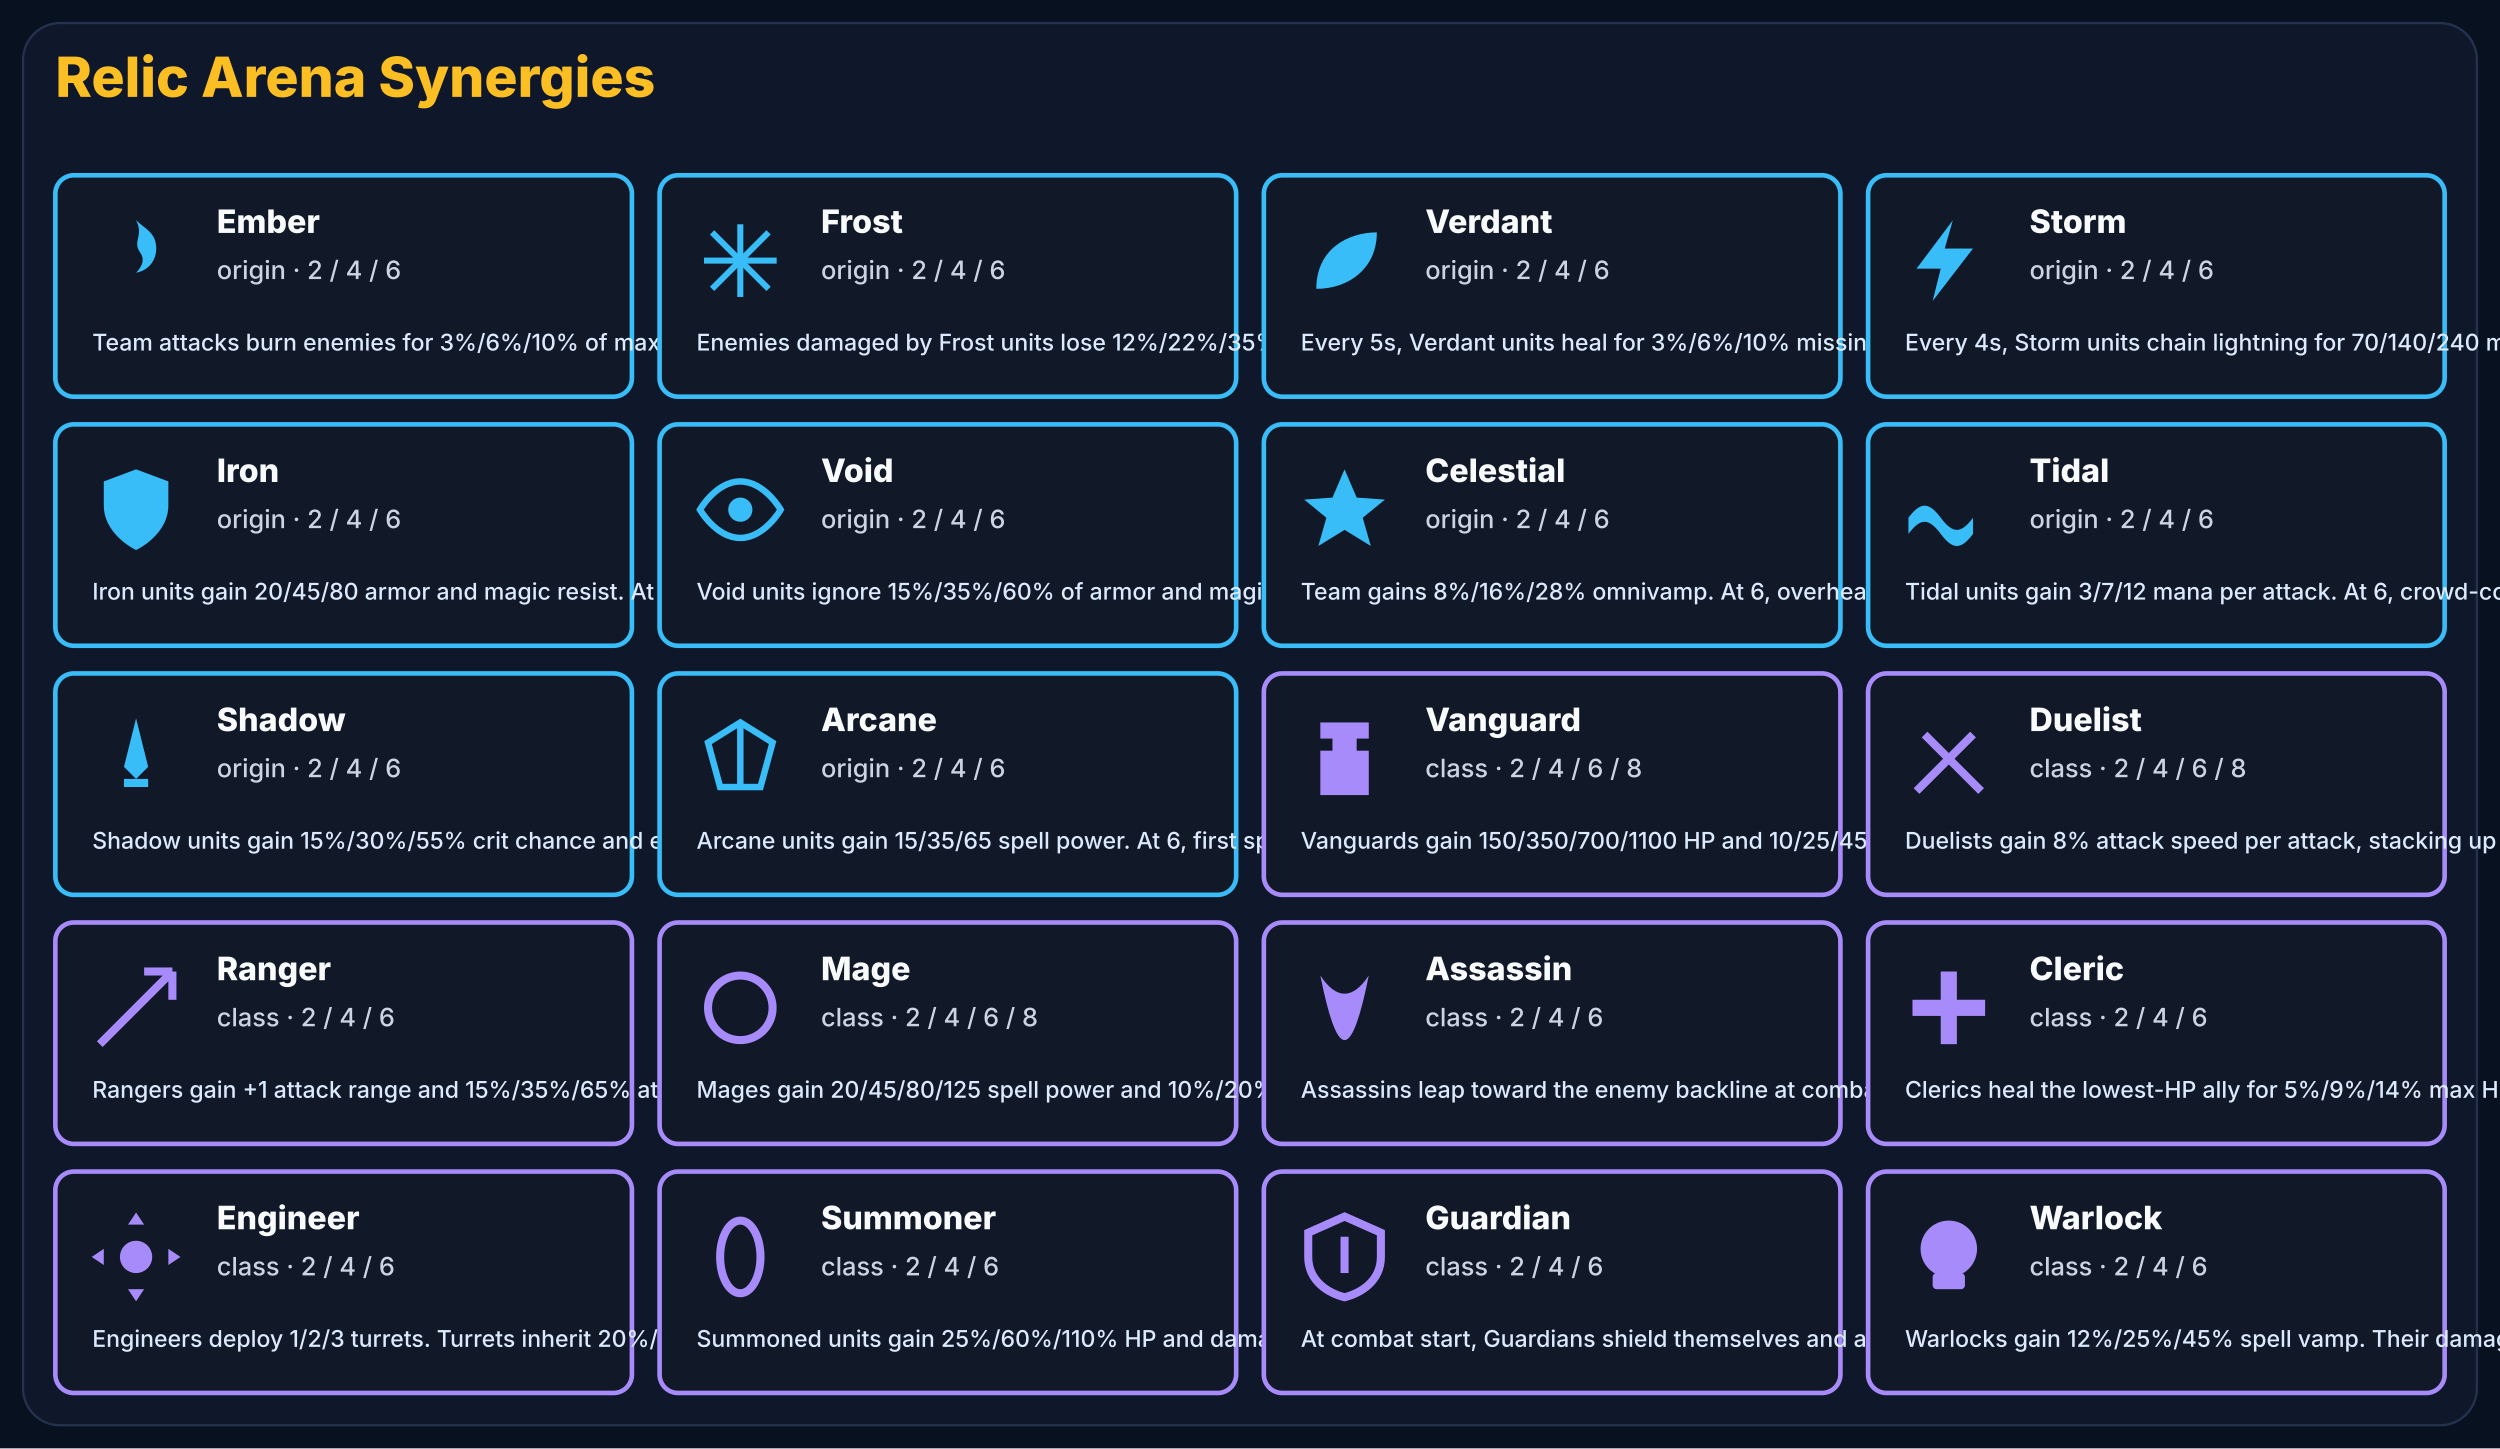
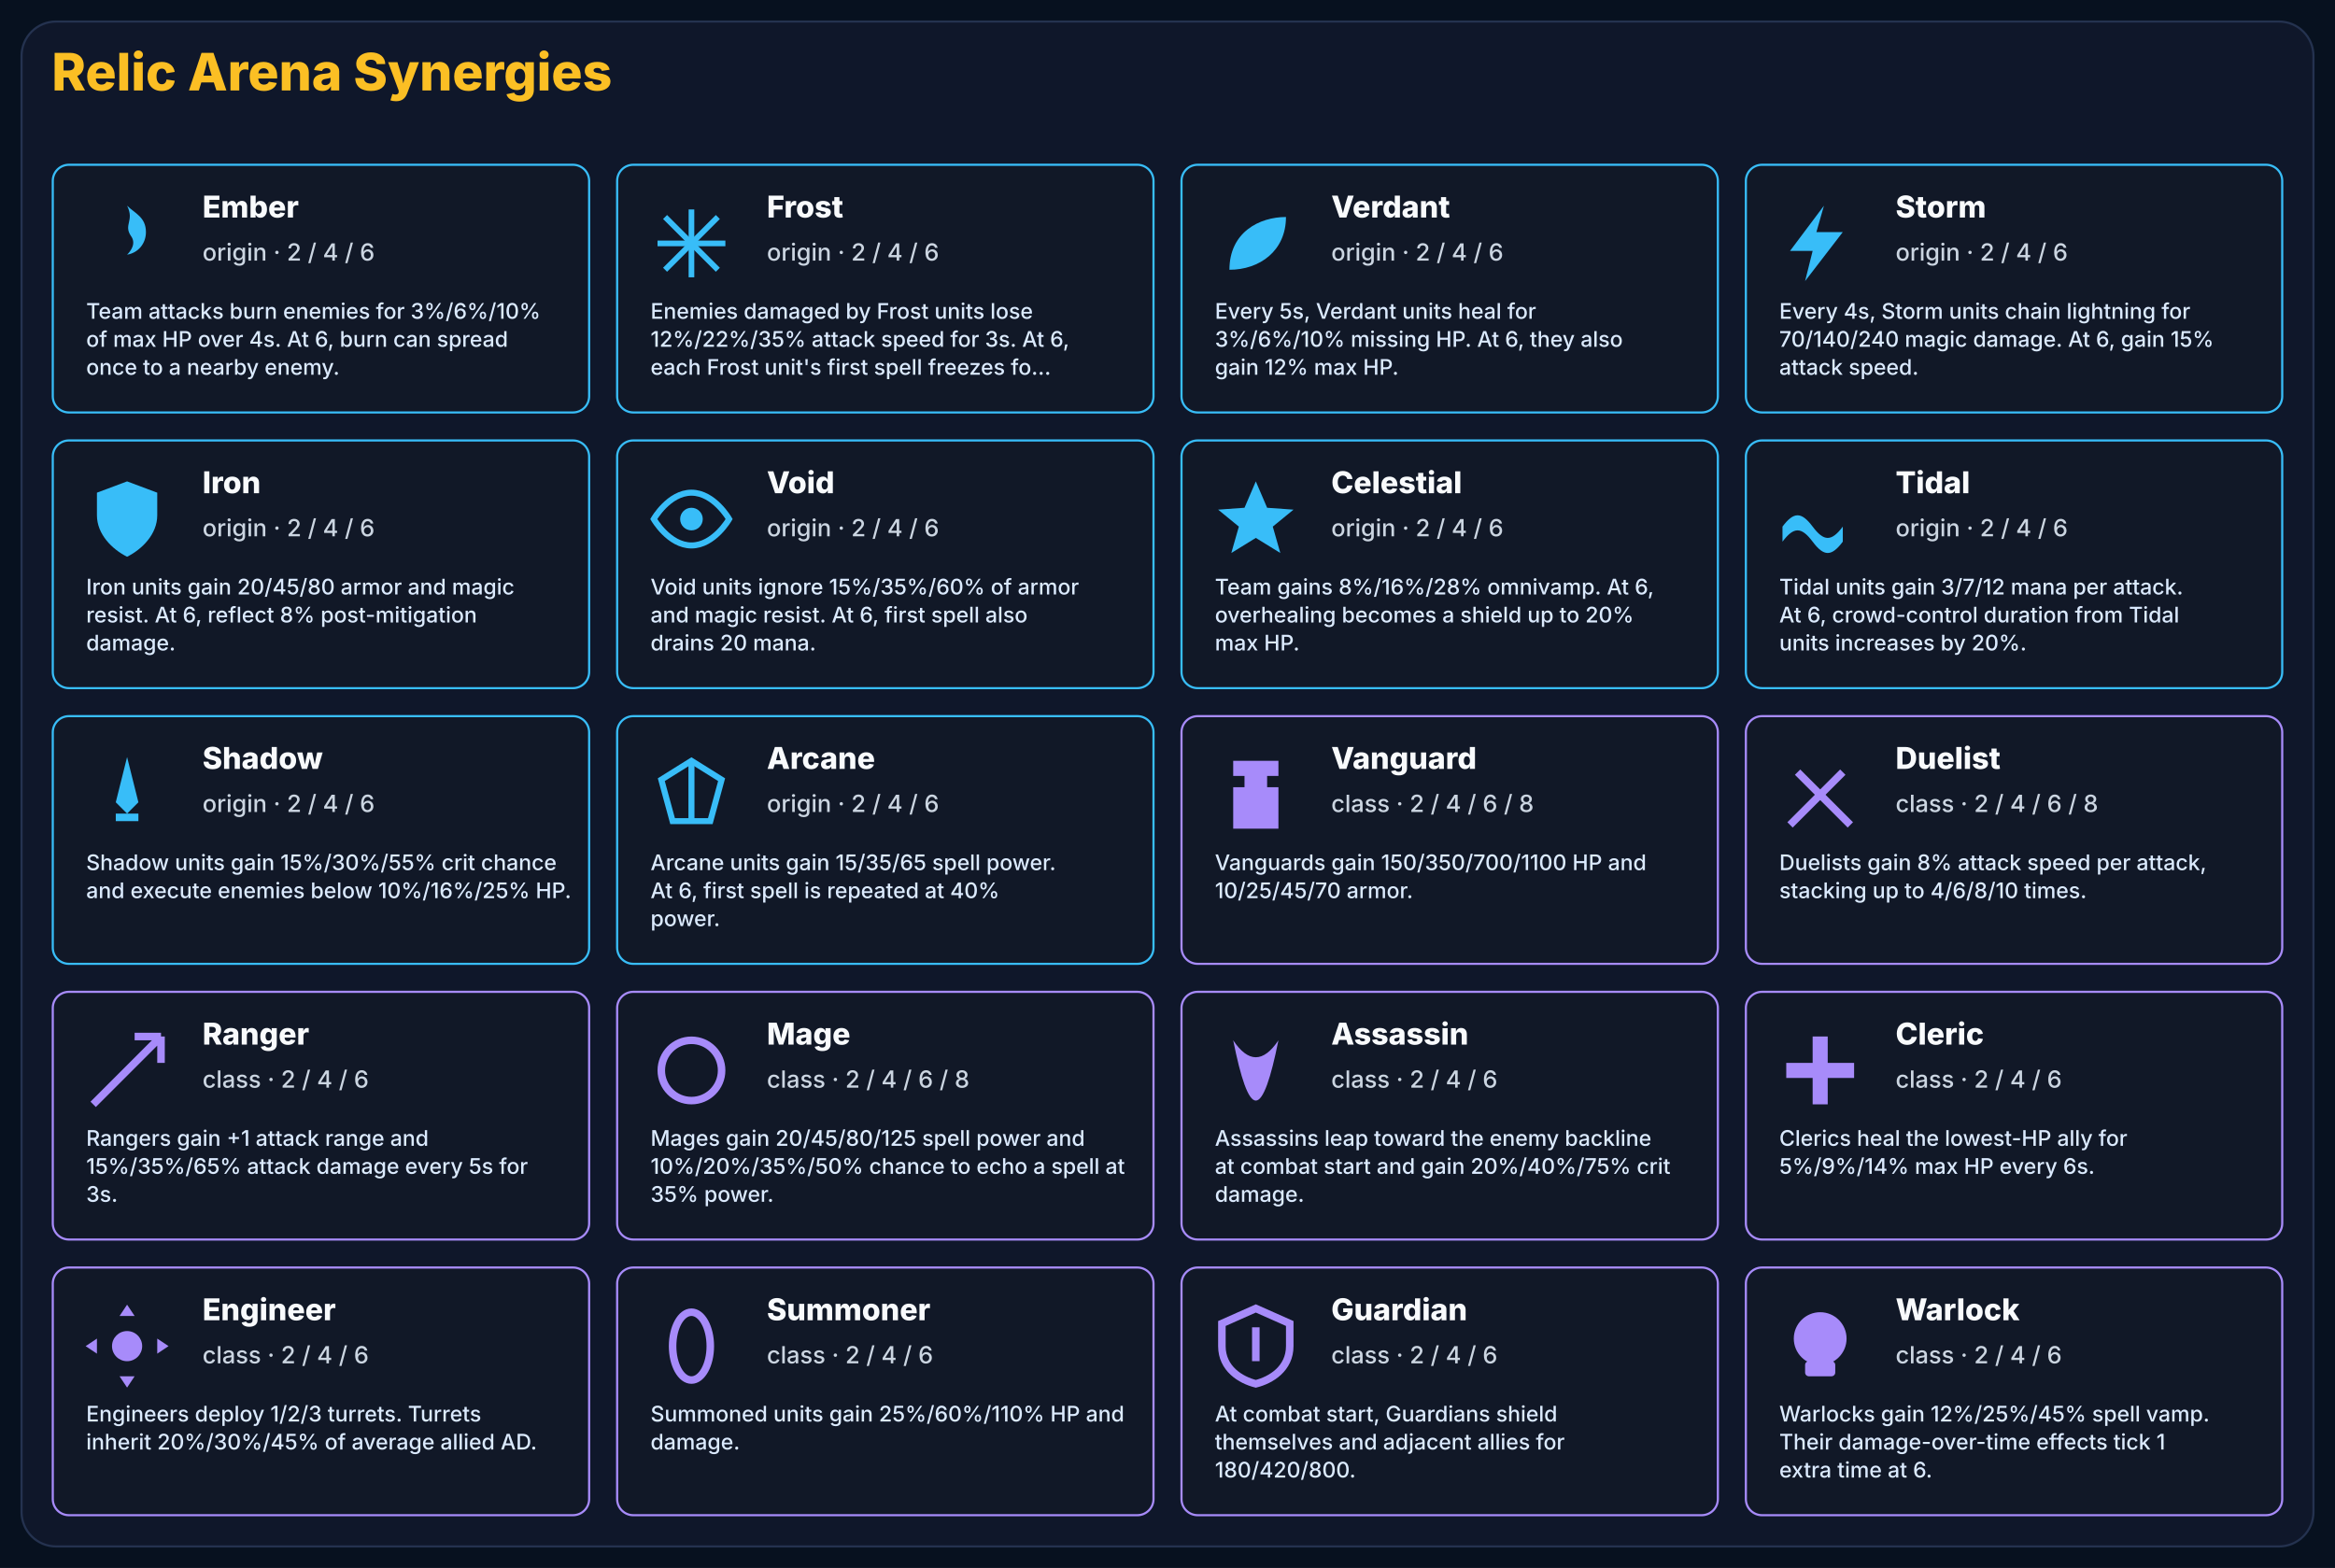
- <svg xmlns="http://www.w3.org/2000/svg" width="1084" height="628" viewBox="0 0 1084 628" role="img" aria-label="Relic Arena Synergies">
+ <svg xmlns="http://www.w3.org/2000/svg" width="1084" height="728" viewBox="0 0 1084 728" role="img" aria-label="Relic Arena Synergies">
+   <defs>
+     <clipPath id="clip-0">
+       <rect x="24" y="76" width="250" height="116" rx="8" />
+     </clipPath>
+     <clipPath id="clip-1">
+       <rect x="286" y="76" width="250" height="116" rx="8" />
+     </clipPath>
+     <clipPath id="clip-2">
+       <rect x="548" y="76" width="250" height="116" rx="8" />
+     </clipPath>
+     <clipPath id="clip-3">
+       <rect x="810" y="76" width="250" height="116" rx="8" />
+     </clipPath>
+     <clipPath id="clip-4">
+       <rect x="24" y="204" width="250" height="116" rx="8" />
+     </clipPath>
+     <clipPath id="clip-5">
+       <rect x="286" y="204" width="250" height="116" rx="8" />
+     </clipPath>
+     <clipPath id="clip-6">
+       <rect x="548" y="204" width="250" height="116" rx="8" />
+     </clipPath>
+     <clipPath id="clip-7">
+       <rect x="810" y="204" width="250" height="116" rx="8" />
+     </clipPath>
+     <clipPath id="clip-8">
+       <rect x="24" y="332" width="250" height="116" rx="8" />
+     </clipPath>
+     <clipPath id="clip-9">
+       <rect x="286" y="332" width="250" height="116" rx="8" />
+     </clipPath>
+     <clipPath id="clip-10">
+       <rect x="548" y="332" width="250" height="116" rx="8" />
+     </clipPath>
+     <clipPath id="clip-11">
+       <rect x="810" y="332" width="250" height="116" rx="8" />
+     </clipPath>
+     <clipPath id="clip-12">
+       <rect x="24" y="460" width="250" height="116" rx="8" />
+     </clipPath>
+     <clipPath id="clip-13">
+       <rect x="286" y="460" width="250" height="116" rx="8" />
+     </clipPath>
+     <clipPath id="clip-14">
+       <rect x="548" y="460" width="250" height="116" rx="8" />
+     </clipPath>
+     <clipPath id="clip-15">
+       <rect x="810" y="460" width="250" height="116" rx="8" />
+     </clipPath>
+     <clipPath id="clip-16">
+       <rect x="24" y="588" width="250" height="116" rx="8" />
+     </clipPath>
+     <clipPath id="clip-17">
+       <rect x="286" y="588" width="250" height="116" rx="8" />
+     </clipPath>
+     <clipPath id="clip-18">
+       <rect x="548" y="588" width="250" height="116" rx="8" />
+     </clipPath>
+     <clipPath id="clip-19">
+       <rect x="810" y="588" width="250" height="116" rx="8" />
+     </clipPath>
+   </defs>
  <rect width="100%" height="100%" fill="#07111f" />
-   <rect x="10" y="10" width="1064" height="608" rx="16" fill="#0f172a" stroke="#24324f" />
+   <rect x="10" y="10" width="1064" height="708" rx="16" fill="#0f172a" stroke="#24324f" />
  <text x="24" y="42" font-family="Inter, ui-sans-serif, system-ui, -apple-system, Segoe UI, sans-serif" font-size="24" fill="#fbbf24" font-weight="800">Relic Arena Synergies</text>
-   <g>
-     <rect x="24" y="76" width="250" height="96" rx="8" fill="#111827" stroke="#38bdf8" stroke-width="2" />
+   <g clip-path="url(#clip-0)">
+     <rect x="24" y="76" width="250" height="116" rx="8" fill="#111827" stroke="#38bdf8" stroke-width="2" />
    <g transform="translate(38 92) scale(1.75)" style="color:#38bdf8">
      <path d="M12 2c2 4-1 5 1 8 1.5 2 0 4-1 5 3-.5 5-3 5-6 0-4-3-5-5-7z" fill="currentColor" />
    </g>
    <text x="94" y="101" font-family="Inter, ui-sans-serif, system-ui, -apple-system, Segoe UI, sans-serif" font-size="14" fill="#f8fafc" font-weight="800">Ember</text>
    <text x="94" y="121" font-family="Inter, ui-sans-serif, system-ui, -apple-system, Segoe UI, sans-serif" font-size="11" fill="#cbd5e1" font-weight="500">origin · 2 / 4 / 6</text>
-     <text x="40" y="152" font-family="Inter, ui-sans-serif, system-ui, -apple-system, Segoe UI, sans-serif" font-size="10" fill="#dbeafe" font-weight="500">Team attacks burn enemies for 3%/6%/10% of max HP over 4s. At 6, burn ca...</text>
-   </g>
-   <g>
-     <rect x="286" y="76" width="250" height="96" rx="8" fill="#111827" stroke="#38bdf8" stroke-width="2" />
+     <text x="40" y="148" font-family="Inter, ui-sans-serif, system-ui, -apple-system, Segoe UI, sans-serif" font-size="10" fill="#dbeafe" font-weight="500">Team attacks burn enemies for 3%/6%/10%<tspan x="40" dy="13">of max HP over 4s. At 6, burn can spread</tspan>
+       <tspan x="40" dy="13">once to a nearby enemy.</tspan>
+     </text>
+   </g>
+   <g clip-path="url(#clip-1)">
+     <rect x="286" y="76" width="250" height="116" rx="8" fill="#111827" stroke="#38bdf8" stroke-width="2" />
    <g transform="translate(300 92) scale(1.75)" style="color:#38bdf8">
      <g stroke="currentColor" stroke-width="1.5">
        <line x1="12" y1="3" x2="12" y2="21" />
        <line x1="3" y1="12" x2="21" y2="12" />
        <line x1="5" y1="5" x2="19" y2="19" />
        <line x1="19" y1="5" x2="5" y2="19" />
      </g>
    </g>
    <text x="356" y="101" font-family="Inter, ui-sans-serif, system-ui, -apple-system, Segoe UI, sans-serif" font-size="14" fill="#f8fafc" font-weight="800">Frost</text>
    <text x="356" y="121" font-family="Inter, ui-sans-serif, system-ui, -apple-system, Segoe UI, sans-serif" font-size="11" fill="#cbd5e1" font-weight="500">origin · 2 / 4 / 6</text>
-     <text x="302" y="152" font-family="Inter, ui-sans-serif, system-ui, -apple-system, Segoe UI, sans-serif" font-size="10" fill="#dbeafe" font-weight="500">Enemies damaged by Frost units lose 12%/22%/35% attack speed for 3s. At ...</text>
-   </g>
-   <g>
-     <rect x="548" y="76" width="250" height="96" rx="8" fill="#111827" stroke="#38bdf8" stroke-width="2" />
+     <text x="302" y="148" font-family="Inter, ui-sans-serif, system-ui, -apple-system, Segoe UI, sans-serif" font-size="10" fill="#dbeafe" font-weight="500">Enemies damaged by Frost units lose<tspan x="302" dy="13">12%/22%/35% attack speed for 3s. At 6,</tspan>
+       <tspan x="302" dy="13">each Frost unit's first spell freezes fo…</tspan>
+     </text>
+   </g>
+   <g clip-path="url(#clip-2)">
+     <rect x="548" y="76" width="250" height="116" rx="8" fill="#111827" stroke="#38bdf8" stroke-width="2" />
    <g transform="translate(562 92) scale(1.75)" style="color:#38bdf8">
      <path d="M5 19C5 9 13 5 20 5c0 9-7 14-15 14z" fill="currentColor" />
    </g>
    <text x="618" y="101" font-family="Inter, ui-sans-serif, system-ui, -apple-system, Segoe UI, sans-serif" font-size="14" fill="#f8fafc" font-weight="800">Verdant</text>
    <text x="618" y="121" font-family="Inter, ui-sans-serif, system-ui, -apple-system, Segoe UI, sans-serif" font-size="11" fill="#cbd5e1" font-weight="500">origin · 2 / 4 / 6</text>
-     <text x="564" y="152" font-family="Inter, ui-sans-serif, system-ui, -apple-system, Segoe UI, sans-serif" font-size="10" fill="#dbeafe" font-weight="500">Every 5s, Verdant units heal for 3%/6%/10% missing HP. At 6, they also g...</text>
-   </g>
-   <g>
-     <rect x="810" y="76" width="250" height="96" rx="8" fill="#111827" stroke="#38bdf8" stroke-width="2" />
+     <text x="564" y="148" font-family="Inter, ui-sans-serif, system-ui, -apple-system, Segoe UI, sans-serif" font-size="10" fill="#dbeafe" font-weight="500">Every 5s, Verdant units heal for<tspan x="564" dy="13">3%/6%/10% missing HP. At 6, they also</tspan>
+       <tspan x="564" dy="13">gain 12% max HP.</tspan>
+     </text>
+   </g>
+   <g clip-path="url(#clip-3)">
+     <rect x="810" y="76" width="250" height="116" rx="8" fill="#111827" stroke="#38bdf8" stroke-width="2" />
    <g transform="translate(824 92) scale(1.75)" style="color:#38bdf8">
      <path d="M13 2L4 14h6l-2 8 10-13h-7z" fill="currentColor" />
    </g>
    <text x="880" y="101" font-family="Inter, ui-sans-serif, system-ui, -apple-system, Segoe UI, sans-serif" font-size="14" fill="#f8fafc" font-weight="800">Storm</text>
    <text x="880" y="121" font-family="Inter, ui-sans-serif, system-ui, -apple-system, Segoe UI, sans-serif" font-size="11" fill="#cbd5e1" font-weight="500">origin · 2 / 4 / 6</text>
-     <text x="826" y="152" font-family="Inter, ui-sans-serif, system-ui, -apple-system, Segoe UI, sans-serif" font-size="10" fill="#dbeafe" font-weight="500">Every 4s, Storm units chain lightning for 70/140/240 magic damage. At 6,...</text>
-   </g>
-   <g>
-     <rect x="24" y="184" width="250" height="96" rx="8" fill="#111827" stroke="#38bdf8" stroke-width="2" />
-     <g transform="translate(38 200) scale(1.75)" style="color:#38bdf8">
+     <text x="826" y="148" font-family="Inter, ui-sans-serif, system-ui, -apple-system, Segoe UI, sans-serif" font-size="10" fill="#dbeafe" font-weight="500">Every 4s, Storm units chain lightning for<tspan x="826" dy="13">70/140/240 magic damage. At 6, gain 15%</tspan>
+       <tspan x="826" dy="13">attack speed.</tspan>
+     </text>
+   </g>
+   <g clip-path="url(#clip-4)">
+     <rect x="24" y="204" width="250" height="116" rx="8" fill="#111827" stroke="#38bdf8" stroke-width="2" />
+     <g transform="translate(38 220) scale(1.75)" style="color:#38bdf8">
      <path d="M12 2l8 3v6c0 5-4 9-8 11-4-2-8-6-8-11V5z" fill="currentColor" />
    </g>
-     <text x="94" y="209" font-family="Inter, ui-sans-serif, system-ui, -apple-system, Segoe UI, sans-serif" font-size="14" fill="#f8fafc" font-weight="800">Iron</text>
-     <text x="94" y="229" font-family="Inter, ui-sans-serif, system-ui, -apple-system, Segoe UI, sans-serif" font-size="11" fill="#cbd5e1" font-weight="500">origin · 2 / 4 / 6</text>
-     <text x="40" y="260" font-family="Inter, ui-sans-serif, system-ui, -apple-system, Segoe UI, sans-serif" font-size="10" fill="#dbeafe" font-weight="500">Iron units gain 20/45/80 armor and magic resist. At 6, reflect 8% post-m...</text>
-   </g>
-   <g>
-     <rect x="286" y="184" width="250" height="96" rx="8" fill="#111827" stroke="#38bdf8" stroke-width="2" />
-     <g transform="translate(300 200) scale(1.75)" style="color:#38bdf8">
+     <text x="94" y="229" font-family="Inter, ui-sans-serif, system-ui, -apple-system, Segoe UI, sans-serif" font-size="14" fill="#f8fafc" font-weight="800">Iron</text>
+     <text x="94" y="249" font-family="Inter, ui-sans-serif, system-ui, -apple-system, Segoe UI, sans-serif" font-size="11" fill="#cbd5e1" font-weight="500">origin · 2 / 4 / 6</text>
+     <text x="40" y="276" font-family="Inter, ui-sans-serif, system-ui, -apple-system, Segoe UI, sans-serif" font-size="10" fill="#dbeafe" font-weight="500">Iron units gain 20/45/80 armor and magic<tspan x="40" dy="13">resist. At 6, reflect 8% post-mitigation</tspan>
+       <tspan x="40" dy="13">damage.</tspan>
+     </text>
+   </g>
+   <g clip-path="url(#clip-5)">
+     <rect x="286" y="204" width="250" height="116" rx="8" fill="#111827" stroke="#38bdf8" stroke-width="2" />
+     <g transform="translate(300 220) scale(1.75)" style="color:#38bdf8">
      <path d="M2 12s4-7 10-7 10 7 10 7-4 7-10 7S2 12 2 12z" fill="none" stroke="currentColor" stroke-width="1.6" />
      <circle cx="12" cy="12" r="3" fill="currentColor" />
    </g>
-     <text x="356" y="209" font-family="Inter, ui-sans-serif, system-ui, -apple-system, Segoe UI, sans-serif" font-size="14" fill="#f8fafc" font-weight="800">Void</text>
-     <text x="356" y="229" font-family="Inter, ui-sans-serif, system-ui, -apple-system, Segoe UI, sans-serif" font-size="11" fill="#cbd5e1" font-weight="500">origin · 2 / 4 / 6</text>
-     <text x="302" y="260" font-family="Inter, ui-sans-serif, system-ui, -apple-system, Segoe UI, sans-serif" font-size="10" fill="#dbeafe" font-weight="500">Void units ignore 15%/35%/60% of armor and magic resist. At 6, first spe...</text>
-   </g>
-   <g>
-     <rect x="548" y="184" width="250" height="96" rx="8" fill="#111827" stroke="#38bdf8" stroke-width="2" />
-     <g transform="translate(562 200) scale(1.75)" style="color:#38bdf8">
+     <text x="356" y="229" font-family="Inter, ui-sans-serif, system-ui, -apple-system, Segoe UI, sans-serif" font-size="14" fill="#f8fafc" font-weight="800">Void</text>
+     <text x="356" y="249" font-family="Inter, ui-sans-serif, system-ui, -apple-system, Segoe UI, sans-serif" font-size="11" fill="#cbd5e1" font-weight="500">origin · 2 / 4 / 6</text>
+     <text x="302" y="276" font-family="Inter, ui-sans-serif, system-ui, -apple-system, Segoe UI, sans-serif" font-size="10" fill="#dbeafe" font-weight="500">Void units ignore 15%/35%/60% of armor<tspan x="302" dy="13">and magic resist. At 6, first spell also</tspan>
+       <tspan x="302" dy="13">drains 20 mana.</tspan>
+     </text>
+   </g>
+   <g clip-path="url(#clip-6)">
+     <rect x="548" y="204" width="250" height="116" rx="8" fill="#111827" stroke="#38bdf8" stroke-width="2" />
+     <g transform="translate(562 220) scale(1.75)" style="color:#38bdf8">
      <path d="M12 2l3 7 7 .5-5.5 4.5 2 7L12 17l-6.5 4 2-7L2 9.5 9 9z" fill="currentColor" />
    </g>
-     <text x="618" y="209" font-family="Inter, ui-sans-serif, system-ui, -apple-system, Segoe UI, sans-serif" font-size="14" fill="#f8fafc" font-weight="800">Celestial</text>
-     <text x="618" y="229" font-family="Inter, ui-sans-serif, system-ui, -apple-system, Segoe UI, sans-serif" font-size="11" fill="#cbd5e1" font-weight="500">origin · 2 / 4 / 6</text>
-     <text x="564" y="260" font-family="Inter, ui-sans-serif, system-ui, -apple-system, Segoe UI, sans-serif" font-size="10" fill="#dbeafe" font-weight="500">Team gains 8%/16%/28% omnivamp. At 6, overhealing becomes a shield up to...</text>
-   </g>
-   <g>
-     <rect x="810" y="184" width="250" height="96" rx="8" fill="#111827" stroke="#38bdf8" stroke-width="2" />
-     <g transform="translate(824 200) scale(1.75)" style="color:#38bdf8">
+     <text x="618" y="229" font-family="Inter, ui-sans-serif, system-ui, -apple-system, Segoe UI, sans-serif" font-size="14" fill="#f8fafc" font-weight="800">Celestial</text>
+     <text x="618" y="249" font-family="Inter, ui-sans-serif, system-ui, -apple-system, Segoe UI, sans-serif" font-size="11" fill="#cbd5e1" font-weight="500">origin · 2 / 4 / 6</text>
+     <text x="564" y="276" font-family="Inter, ui-sans-serif, system-ui, -apple-system, Segoe UI, sans-serif" font-size="10" fill="#dbeafe" font-weight="500">Team gains 8%/16%/28% omnivamp. At 6,<tspan x="564" dy="13">overhealing becomes a shield up to 20%</tspan>
+       <tspan x="564" dy="13">max HP.</tspan>
+     </text>
+   </g>
+   <g clip-path="url(#clip-7)">
+     <rect x="810" y="204" width="250" height="116" rx="8" fill="#111827" stroke="#38bdf8" stroke-width="2" />
+     <g transform="translate(824 220) scale(1.75)" style="color:#38bdf8">
      <path d="M2 14c3-4 5-4 8 0s5 4 8 0v4c-3 4-5 4-8 0s-5-4-8 0z" fill="currentColor" />
    </g>
-     <text x="880" y="209" font-family="Inter, ui-sans-serif, system-ui, -apple-system, Segoe UI, sans-serif" font-size="14" fill="#f8fafc" font-weight="800">Tidal</text>
-     <text x="880" y="229" font-family="Inter, ui-sans-serif, system-ui, -apple-system, Segoe UI, sans-serif" font-size="11" fill="#cbd5e1" font-weight="500">origin · 2 / 4 / 6</text>
-     <text x="826" y="260" font-family="Inter, ui-sans-serif, system-ui, -apple-system, Segoe UI, sans-serif" font-size="10" fill="#dbeafe" font-weight="500">Tidal units gain 3/7/12 mana per attack. At 6, crowd-control duration fr...</text>
-   </g>
-   <g>
-     <rect x="24" y="292" width="250" height="96" rx="8" fill="#111827" stroke="#38bdf8" stroke-width="2" />
-     <g transform="translate(38 308) scale(1.75)" style="color:#38bdf8">
+     <text x="880" y="229" font-family="Inter, ui-sans-serif, system-ui, -apple-system, Segoe UI, sans-serif" font-size="14" fill="#f8fafc" font-weight="800">Tidal</text>
+     <text x="880" y="249" font-family="Inter, ui-sans-serif, system-ui, -apple-system, Segoe UI, sans-serif" font-size="11" fill="#cbd5e1" font-weight="500">origin · 2 / 4 / 6</text>
+     <text x="826" y="276" font-family="Inter, ui-sans-serif, system-ui, -apple-system, Segoe UI, sans-serif" font-size="10" fill="#dbeafe" font-weight="500">Tidal units gain 3/7/12 mana per attack.<tspan x="826" dy="13">At 6, crowd-control duration from Tidal</tspan>
+       <tspan x="826" dy="13">units increases by 20%.</tspan>
+     </text>
+   </g>
+   <g clip-path="url(#clip-8)">
+     <rect x="24" y="332" width="250" height="116" rx="8" fill="#111827" stroke="#38bdf8" stroke-width="2" />
+     <g transform="translate(38 348) scale(1.75)" style="color:#38bdf8">
      <path d="M12 2l3 12-3 3-3-3z M9 17h6v2H9z" fill="currentColor" />
    </g>
-     <text x="94" y="317" font-family="Inter, ui-sans-serif, system-ui, -apple-system, Segoe UI, sans-serif" font-size="14" fill="#f8fafc" font-weight="800">Shadow</text>
-     <text x="94" y="337" font-family="Inter, ui-sans-serif, system-ui, -apple-system, Segoe UI, sans-serif" font-size="11" fill="#cbd5e1" font-weight="500">origin · 2 / 4 / 6</text>
-     <text x="40" y="368" font-family="Inter, ui-sans-serif, system-ui, -apple-system, Segoe UI, sans-serif" font-size="10" fill="#dbeafe" font-weight="500">Shadow units gain 15%/30%/55% crit chance and execute enemies below 10%/...</text>
-   </g>
-   <g>
-     <rect x="286" y="292" width="250" height="96" rx="8" fill="#111827" stroke="#38bdf8" stroke-width="2" />
-     <g transform="translate(300 308) scale(1.75)" style="color:#38bdf8">
+     <text x="94" y="357" font-family="Inter, ui-sans-serif, system-ui, -apple-system, Segoe UI, sans-serif" font-size="14" fill="#f8fafc" font-weight="800">Shadow</text>
+     <text x="94" y="377" font-family="Inter, ui-sans-serif, system-ui, -apple-system, Segoe UI, sans-serif" font-size="11" fill="#cbd5e1" font-weight="500">origin · 2 / 4 / 6</text>
+     <text x="40" y="404" font-family="Inter, ui-sans-serif, system-ui, -apple-system, Segoe UI, sans-serif" font-size="10" fill="#dbeafe" font-weight="500">Shadow units gain 15%/30%/55% crit chance<tspan x="40" dy="13">and execute enemies below 10%/16%/25% HP.</tspan>
+     </text>
+   </g>
+   <g clip-path="url(#clip-9)">
+     <rect x="286" y="332" width="250" height="116" rx="8" fill="#111827" stroke="#38bdf8" stroke-width="2" />
+     <g transform="translate(300 348) scale(1.75)" style="color:#38bdf8">
      <g stroke="currentColor" stroke-width="1.6" fill="none">
        <polygon points="12,3 20,8 17,19 7,19 4,8" />
        <line x1="12" y1="3" x2="12" y2="19" />
      </g>
    </g>
-     <text x="356" y="317" font-family="Inter, ui-sans-serif, system-ui, -apple-system, Segoe UI, sans-serif" font-size="14" fill="#f8fafc" font-weight="800">Arcane</text>
-     <text x="356" y="337" font-family="Inter, ui-sans-serif, system-ui, -apple-system, Segoe UI, sans-serif" font-size="11" fill="#cbd5e1" font-weight="500">origin · 2 / 4 / 6</text>
-     <text x="302" y="368" font-family="Inter, ui-sans-serif, system-ui, -apple-system, Segoe UI, sans-serif" font-size="10" fill="#dbeafe" font-weight="500">Arcane units gain 15/35/65 spell power. At 6, first spell is repeated at...</text>
-   </g>
-   <g>
-     <rect x="548" y="292" width="250" height="96" rx="8" fill="#111827" stroke="#a78bfa" stroke-width="2" />
-     <g transform="translate(562 308) scale(1.75)" style="color:#a78bfa">
+     <text x="356" y="357" font-family="Inter, ui-sans-serif, system-ui, -apple-system, Segoe UI, sans-serif" font-size="14" fill="#f8fafc" font-weight="800">Arcane</text>
+     <text x="356" y="377" font-family="Inter, ui-sans-serif, system-ui, -apple-system, Segoe UI, sans-serif" font-size="11" fill="#cbd5e1" font-weight="500">origin · 2 / 4 / 6</text>
+     <text x="302" y="404" font-family="Inter, ui-sans-serif, system-ui, -apple-system, Segoe UI, sans-serif" font-size="10" fill="#dbeafe" font-weight="500">Arcane units gain 15/35/65 spell power.<tspan x="302" dy="13">At 6, first spell is repeated at 40%</tspan>
+       <tspan x="302" dy="13">power.</tspan>
+     </text>
+   </g>
+   <g clip-path="url(#clip-10)">
+     <rect x="548" y="332" width="250" height="116" rx="8" fill="#111827" stroke="#a78bfa" stroke-width="2" />
+     <g transform="translate(562 348) scale(1.75)" style="color:#a78bfa">
      <path d="M6 3h12v4h-3v3h3v11H6V10h3V7H6z" fill="currentColor" />
    </g>
-     <text x="618" y="317" font-family="Inter, ui-sans-serif, system-ui, -apple-system, Segoe UI, sans-serif" font-size="14" fill="#f8fafc" font-weight="800">Vanguard</text>
-     <text x="618" y="337" font-family="Inter, ui-sans-serif, system-ui, -apple-system, Segoe UI, sans-serif" font-size="11" fill="#cbd5e1" font-weight="500">class · 2 / 4 / 6 / 8</text>
-     <text x="564" y="368" font-family="Inter, ui-sans-serif, system-ui, -apple-system, Segoe UI, sans-serif" font-size="10" fill="#dbeafe" font-weight="500">Vanguards gain 150/350/700/1100 HP and 10/25/45/70 armor.</text>
-   </g>
-   <g>
-     <rect x="810" y="292" width="250" height="96" rx="8" fill="#111827" stroke="#a78bfa" stroke-width="2" />
-     <g transform="translate(824 308) scale(1.75)" style="color:#a78bfa">
+     <text x="618" y="357" font-family="Inter, ui-sans-serif, system-ui, -apple-system, Segoe UI, sans-serif" font-size="14" fill="#f8fafc" font-weight="800">Vanguard</text>
+     <text x="618" y="377" font-family="Inter, ui-sans-serif, system-ui, -apple-system, Segoe UI, sans-serif" font-size="11" fill="#cbd5e1" font-weight="500">class · 2 / 4 / 6 / 8</text>
+     <text x="564" y="404" font-family="Inter, ui-sans-serif, system-ui, -apple-system, Segoe UI, sans-serif" font-size="10" fill="#dbeafe" font-weight="500">Vanguards gain 150/350/700/1100 HP and<tspan x="564" dy="13">10/25/45/70 armor.</tspan>
+     </text>
+   </g>
+   <g clip-path="url(#clip-11)">
+     <rect x="810" y="332" width="250" height="116" rx="8" fill="#111827" stroke="#a78bfa" stroke-width="2" />
+     <g transform="translate(824 348) scale(1.75)" style="color:#a78bfa">
      <g stroke="currentColor" stroke-width="2">
        <line x1="4" y1="20" x2="18" y2="6" />
        <line x1="20" y1="20" x2="6" y2="6" />
      </g>
    </g>
-     <text x="880" y="317" font-family="Inter, ui-sans-serif, system-ui, -apple-system, Segoe UI, sans-serif" font-size="14" fill="#f8fafc" font-weight="800">Duelist</text>
-     <text x="880" y="337" font-family="Inter, ui-sans-serif, system-ui, -apple-system, Segoe UI, sans-serif" font-size="11" fill="#cbd5e1" font-weight="500">class · 2 / 4 / 6 / 8</text>
-     <text x="826" y="368" font-family="Inter, ui-sans-serif, system-ui, -apple-system, Segoe UI, sans-serif" font-size="10" fill="#dbeafe" font-weight="500">Duelists gain 8% attack speed per attack, stacking up to 4/6/8/10 times.</text>
-   </g>
-   <g>
-     <rect x="24" y="400" width="250" height="96" rx="8" fill="#111827" stroke="#a78bfa" stroke-width="2" />
-     <g transform="translate(38 416) scale(1.75)" style="color:#a78bfa">
+     <text x="880" y="357" font-family="Inter, ui-sans-serif, system-ui, -apple-system, Segoe UI, sans-serif" font-size="14" fill="#f8fafc" font-weight="800">Duelist</text>
+     <text x="880" y="377" font-family="Inter, ui-sans-serif, system-ui, -apple-system, Segoe UI, sans-serif" font-size="11" fill="#cbd5e1" font-weight="500">class · 2 / 4 / 6 / 8</text>
+     <text x="826" y="404" font-family="Inter, ui-sans-serif, system-ui, -apple-system, Segoe UI, sans-serif" font-size="10" fill="#dbeafe" font-weight="500">Duelists gain 8% attack speed per attack,<tspan x="826" dy="13">stacking up to 4/6/8/10 times.</tspan>
+     </text>
+   </g>
+   <g clip-path="url(#clip-12)">
+     <rect x="24" y="460" width="250" height="116" rx="8" fill="#111827" stroke="#a78bfa" stroke-width="2" />
+     <g transform="translate(38 476) scale(1.75)" style="color:#a78bfa">
      <path d="M3 21L21 3M21 3h-7M21 3v7" fill="none" stroke="currentColor" stroke-width="2" />
    </g>
-     <text x="94" y="425" font-family="Inter, ui-sans-serif, system-ui, -apple-system, Segoe UI, sans-serif" font-size="14" fill="#f8fafc" font-weight="800">Ranger</text>
-     <text x="94" y="445" font-family="Inter, ui-sans-serif, system-ui, -apple-system, Segoe UI, sans-serif" font-size="11" fill="#cbd5e1" font-weight="500">class · 2 / 4 / 6</text>
-     <text x="40" y="476" font-family="Inter, ui-sans-serif, system-ui, -apple-system, Segoe UI, sans-serif" font-size="10" fill="#dbeafe" font-weight="500">Rangers gain +1 attack range and 15%/35%/65% attack damage every 5s for ...</text>
-   </g>
-   <g>
-     <rect x="286" y="400" width="250" height="96" rx="8" fill="#111827" stroke="#a78bfa" stroke-width="2" />
-     <g transform="translate(300 416) scale(1.75)" style="color:#a78bfa">
+     <text x="94" y="485" font-family="Inter, ui-sans-serif, system-ui, -apple-system, Segoe UI, sans-serif" font-size="14" fill="#f8fafc" font-weight="800">Ranger</text>
+     <text x="94" y="505" font-family="Inter, ui-sans-serif, system-ui, -apple-system, Segoe UI, sans-serif" font-size="11" fill="#cbd5e1" font-weight="500">class · 2 / 4 / 6</text>
+     <text x="40" y="532" font-family="Inter, ui-sans-serif, system-ui, -apple-system, Segoe UI, sans-serif" font-size="10" fill="#dbeafe" font-weight="500">Rangers gain +1 attack range and<tspan x="40" dy="13">15%/35%/65% attack damage every 5s for</tspan>
+       <tspan x="40" dy="13">3s.</tspan>
+     </text>
+   </g>
+   <g clip-path="url(#clip-13)">
+     <rect x="286" y="460" width="250" height="116" rx="8" fill="#111827" stroke="#a78bfa" stroke-width="2" />
+     <g transform="translate(300 476) scale(1.75)" style="color:#a78bfa">
      <circle cx="12" cy="12" r="8" fill="none" stroke="currentColor" stroke-width="2" />
    </g>
-     <text x="356" y="425" font-family="Inter, ui-sans-serif, system-ui, -apple-system, Segoe UI, sans-serif" font-size="14" fill="#f8fafc" font-weight="800">Mage</text>
-     <text x="356" y="445" font-family="Inter, ui-sans-serif, system-ui, -apple-system, Segoe UI, sans-serif" font-size="11" fill="#cbd5e1" font-weight="500">class · 2 / 4 / 6 / 8</text>
-     <text x="302" y="476" font-family="Inter, ui-sans-serif, system-ui, -apple-system, Segoe UI, sans-serif" font-size="10" fill="#dbeafe" font-weight="500">Mages gain 20/45/80/125 spell power and 10%/20%/35%/50% chance to echo a...</text>
-   </g>
-   <g>
-     <rect x="548" y="400" width="250" height="96" rx="8" fill="#111827" stroke="#a78bfa" stroke-width="2" />
-     <g transform="translate(562 416) scale(1.75)" style="color:#a78bfa">
+     <text x="356" y="485" font-family="Inter, ui-sans-serif, system-ui, -apple-system, Segoe UI, sans-serif" font-size="14" fill="#f8fafc" font-weight="800">Mage</text>
+     <text x="356" y="505" font-family="Inter, ui-sans-serif, system-ui, -apple-system, Segoe UI, sans-serif" font-size="11" fill="#cbd5e1" font-weight="500">class · 2 / 4 / 6 / 8</text>
+     <text x="302" y="532" font-family="Inter, ui-sans-serif, system-ui, -apple-system, Segoe UI, sans-serif" font-size="10" fill="#dbeafe" font-weight="500">Mages gain 20/45/80/125 spell power and<tspan x="302" dy="13">10%/20%/35%/50% chance to echo a spell at</tspan>
+       <tspan x="302" dy="13">35% power.</tspan>
+     </text>
+   </g>
+   <g clip-path="url(#clip-14)">
+     <rect x="548" y="460" width="250" height="116" rx="8" fill="#111827" stroke="#a78bfa" stroke-width="2" />
+     <g transform="translate(562 476) scale(1.75)" style="color:#a78bfa">
      <path d="M6 4c4 6 8 6 12 0-2 10-4 16-6 16S8 14 6 4z" fill="currentColor" />
    </g>
-     <text x="618" y="425" font-family="Inter, ui-sans-serif, system-ui, -apple-system, Segoe UI, sans-serif" font-size="14" fill="#f8fafc" font-weight="800">Assassin</text>
-     <text x="618" y="445" font-family="Inter, ui-sans-serif, system-ui, -apple-system, Segoe UI, sans-serif" font-size="11" fill="#cbd5e1" font-weight="500">class · 2 / 4 / 6</text>
-     <text x="564" y="476" font-family="Inter, ui-sans-serif, system-ui, -apple-system, Segoe UI, sans-serif" font-size="10" fill="#dbeafe" font-weight="500">Assassins leap toward the enemy backline at combat start and gain 20%/40...</text>
-   </g>
-   <g>
-     <rect x="810" y="400" width="250" height="96" rx="8" fill="#111827" stroke="#a78bfa" stroke-width="2" />
-     <g transform="translate(824 416) scale(1.75)" style="color:#a78bfa">
+     <text x="618" y="485" font-family="Inter, ui-sans-serif, system-ui, -apple-system, Segoe UI, sans-serif" font-size="14" fill="#f8fafc" font-weight="800">Assassin</text>
+     <text x="618" y="505" font-family="Inter, ui-sans-serif, system-ui, -apple-system, Segoe UI, sans-serif" font-size="11" fill="#cbd5e1" font-weight="500">class · 2 / 4 / 6</text>
+     <text x="564" y="532" font-family="Inter, ui-sans-serif, system-ui, -apple-system, Segoe UI, sans-serif" font-size="10" fill="#dbeafe" font-weight="500">Assassins leap toward the enemy backline<tspan x="564" dy="13">at combat start and gain 20%/40%/75% crit</tspan>
+       <tspan x="564" dy="13">damage.</tspan>
+     </text>
+   </g>
+   <g clip-path="url(#clip-15)">
+     <rect x="810" y="460" width="250" height="116" rx="8" fill="#111827" stroke="#a78bfa" stroke-width="2" />
+     <g transform="translate(824 476) scale(1.75)" style="color:#a78bfa">
      <path d="M10 3h4v7h7v4h-7v7h-4v-7H3v-4h7z" fill="currentColor" />
    </g>
-     <text x="880" y="425" font-family="Inter, ui-sans-serif, system-ui, -apple-system, Segoe UI, sans-serif" font-size="14" fill="#f8fafc" font-weight="800">Cleric</text>
-     <text x="880" y="445" font-family="Inter, ui-sans-serif, system-ui, -apple-system, Segoe UI, sans-serif" font-size="11" fill="#cbd5e1" font-weight="500">class · 2 / 4 / 6</text>
-     <text x="826" y="476" font-family="Inter, ui-sans-serif, system-ui, -apple-system, Segoe UI, sans-serif" font-size="10" fill="#dbeafe" font-weight="500">Clerics heal the lowest-HP ally for 5%/9%/14% max HP every 6s.</text>
-   </g>
-   <g>
-     <rect x="24" y="508" width="250" height="96" rx="8" fill="#111827" stroke="#a78bfa" stroke-width="2" />
-     <g transform="translate(38 524) scale(1.75)" style="color:#a78bfa">
+     <text x="880" y="485" font-family="Inter, ui-sans-serif, system-ui, -apple-system, Segoe UI, sans-serif" font-size="14" fill="#f8fafc" font-weight="800">Cleric</text>
+     <text x="880" y="505" font-family="Inter, ui-sans-serif, system-ui, -apple-system, Segoe UI, sans-serif" font-size="11" fill="#cbd5e1" font-weight="500">class · 2 / 4 / 6</text>
+     <text x="826" y="532" font-family="Inter, ui-sans-serif, system-ui, -apple-system, Segoe UI, sans-serif" font-size="10" fill="#dbeafe" font-weight="500">Clerics heal the lowest-HP ally for<tspan x="826" dy="13">5%/9%/14% max HP every 6s.</tspan>
+     </text>
+   </g>
+   <g clip-path="url(#clip-16)">
+     <rect x="24" y="588" width="250" height="116" rx="8" fill="#111827" stroke="#a78bfa" stroke-width="2" />
+     <g transform="translate(38 604) scale(1.75)" style="color:#a78bfa">
      <circle cx="12" cy="12" r="4" fill="currentColor" />
      <path d="M12 1l2 3h-4zM12 23l-2-3h4zM1 12l3-2v4zM23 12l-3 2v-4z" fill="currentColor" />
    </g>
-     <text x="94" y="533" font-family="Inter, ui-sans-serif, system-ui, -apple-system, Segoe UI, sans-serif" font-size="14" fill="#f8fafc" font-weight="800">Engineer</text>
-     <text x="94" y="553" font-family="Inter, ui-sans-serif, system-ui, -apple-system, Segoe UI, sans-serif" font-size="11" fill="#cbd5e1" font-weight="500">class · 2 / 4 / 6</text>
-     <text x="40" y="584" font-family="Inter, ui-sans-serif, system-ui, -apple-system, Segoe UI, sans-serif" font-size="10" fill="#dbeafe" font-weight="500">Engineers deploy 1/2/3 turrets. Turrets inherit 20%/30%/45% of average a...</text>
-   </g>
-   <g>
-     <rect x="286" y="508" width="250" height="96" rx="8" fill="#111827" stroke="#a78bfa" stroke-width="2" />
-     <g transform="translate(300 524) scale(1.75)" style="color:#a78bfa">
+     <text x="94" y="613" font-family="Inter, ui-sans-serif, system-ui, -apple-system, Segoe UI, sans-serif" font-size="14" fill="#f8fafc" font-weight="800">Engineer</text>
+     <text x="94" y="633" font-family="Inter, ui-sans-serif, system-ui, -apple-system, Segoe UI, sans-serif" font-size="11" fill="#cbd5e1" font-weight="500">class · 2 / 4 / 6</text>
+     <text x="40" y="660" font-family="Inter, ui-sans-serif, system-ui, -apple-system, Segoe UI, sans-serif" font-size="10" fill="#dbeafe" font-weight="500">Engineers deploy 1/2/3 turrets. Turrets<tspan x="40" dy="13">inherit 20%/30%/45% of average allied AD.</tspan>
+     </text>
+   </g>
+   <g clip-path="url(#clip-17)">
+     <rect x="286" y="588" width="250" height="116" rx="8" fill="#111827" stroke="#a78bfa" stroke-width="2" />
+     <g transform="translate(300 604) scale(1.75)" style="color:#a78bfa">
      <ellipse cx="12" cy="12" rx="5" ry="9" fill="none" stroke="currentColor" stroke-width="2" />
    </g>
-     <text x="356" y="533" font-family="Inter, ui-sans-serif, system-ui, -apple-system, Segoe UI, sans-serif" font-size="14" fill="#f8fafc" font-weight="800">Summoner</text>
-     <text x="356" y="553" font-family="Inter, ui-sans-serif, system-ui, -apple-system, Segoe UI, sans-serif" font-size="11" fill="#cbd5e1" font-weight="500">class · 2 / 4 / 6</text>
-     <text x="302" y="584" font-family="Inter, ui-sans-serif, system-ui, -apple-system, Segoe UI, sans-serif" font-size="10" fill="#dbeafe" font-weight="500">Summoned units gain 25%/60%/110% HP and damage.</text>
-   </g>
-   <g>
-     <rect x="548" y="508" width="250" height="96" rx="8" fill="#111827" stroke="#a78bfa" stroke-width="2" />
-     <g transform="translate(562 524) scale(1.75)" style="color:#a78bfa">
+     <text x="356" y="613" font-family="Inter, ui-sans-serif, system-ui, -apple-system, Segoe UI, sans-serif" font-size="14" fill="#f8fafc" font-weight="800">Summoner</text>
+     <text x="356" y="633" font-family="Inter, ui-sans-serif, system-ui, -apple-system, Segoe UI, sans-serif" font-size="11" fill="#cbd5e1" font-weight="500">class · 2 / 4 / 6</text>
+     <text x="302" y="660" font-family="Inter, ui-sans-serif, system-ui, -apple-system, Segoe UI, sans-serif" font-size="10" fill="#dbeafe" font-weight="500">Summoned units gain 25%/60%/110% HP and<tspan x="302" dy="13">damage.</tspan>
+     </text>
+   </g>
+   <g clip-path="url(#clip-18)">
+     <rect x="548" y="588" width="250" height="116" rx="8" fill="#111827" stroke="#a78bfa" stroke-width="2" />
+     <g transform="translate(562 604) scale(1.75)" style="color:#a78bfa">
      <path d="M12 2l9 4v6c0 6-5 9-9 10-4-1-9-4-9-10V6z M12 7v9" fill="none" stroke="currentColor" stroke-width="2" />
    </g>
-     <text x="618" y="533" font-family="Inter, ui-sans-serif, system-ui, -apple-system, Segoe UI, sans-serif" font-size="14" fill="#f8fafc" font-weight="800">Guardian</text>
-     <text x="618" y="553" font-family="Inter, ui-sans-serif, system-ui, -apple-system, Segoe UI, sans-serif" font-size="11" fill="#cbd5e1" font-weight="500">class · 2 / 4 / 6</text>
-     <text x="564" y="584" font-family="Inter, ui-sans-serif, system-ui, -apple-system, Segoe UI, sans-serif" font-size="10" fill="#dbeafe" font-weight="500">At combat start, Guardians shield themselves and adjacent allies for 180...</text>
-   </g>
-   <g>
-     <rect x="810" y="508" width="250" height="96" rx="8" fill="#111827" stroke="#a78bfa" stroke-width="2" />
-     <g transform="translate(824 524) scale(1.75)" style="color:#a78bfa">
+     <text x="618" y="613" font-family="Inter, ui-sans-serif, system-ui, -apple-system, Segoe UI, sans-serif" font-size="14" fill="#f8fafc" font-weight="800">Guardian</text>
+     <text x="618" y="633" font-family="Inter, ui-sans-serif, system-ui, -apple-system, Segoe UI, sans-serif" font-size="11" fill="#cbd5e1" font-weight="500">class · 2 / 4 / 6</text>
+     <text x="564" y="660" font-family="Inter, ui-sans-serif, system-ui, -apple-system, Segoe UI, sans-serif" font-size="10" fill="#dbeafe" font-weight="500">At combat start, Guardians shield<tspan x="564" dy="13">themselves and adjacent allies for</tspan>
+       <tspan x="564" dy="13">180/420/800.</tspan>
+     </text>
+   </g>
+   <g clip-path="url(#clip-19)">
+     <rect x="810" y="588" width="250" height="116" rx="8" fill="#111827" stroke="#a78bfa" stroke-width="2" />
+     <g transform="translate(824 604) scale(1.75)" style="color:#a78bfa">
      <circle cx="12" cy="10" r="7" fill="currentColor" />
      <rect x="8" y="16" width="8" height="4" rx="1" fill="currentColor" />
    </g>
-     <text x="880" y="533" font-family="Inter, ui-sans-serif, system-ui, -apple-system, Segoe UI, sans-serif" font-size="14" fill="#f8fafc" font-weight="800">Warlock</text>
-     <text x="880" y="553" font-family="Inter, ui-sans-serif, system-ui, -apple-system, Segoe UI, sans-serif" font-size="11" fill="#cbd5e1" font-weight="500">class · 2 / 4 / 6</text>
-     <text x="826" y="584" font-family="Inter, ui-sans-serif, system-ui, -apple-system, Segoe UI, sans-serif" font-size="10" fill="#dbeafe" font-weight="500">Warlocks gain 12%/25%/45% spell vamp. Their damage-over-time effects tic...</text>
+     <text x="880" y="613" font-family="Inter, ui-sans-serif, system-ui, -apple-system, Segoe UI, sans-serif" font-size="14" fill="#f8fafc" font-weight="800">Warlock</text>
+     <text x="880" y="633" font-family="Inter, ui-sans-serif, system-ui, -apple-system, Segoe UI, sans-serif" font-size="11" fill="#cbd5e1" font-weight="500">class · 2 / 4 / 6</text>
+     <text x="826" y="660" font-family="Inter, ui-sans-serif, system-ui, -apple-system, Segoe UI, sans-serif" font-size="10" fill="#dbeafe" font-weight="500">Warlocks gain 12%/25%/45% spell vamp.<tspan x="826" dy="13">Their damage-over-time effects tick 1</tspan>
+       <tspan x="826" dy="13">extra time at 6.</tspan>
+     </text>
  </g>
</svg>
